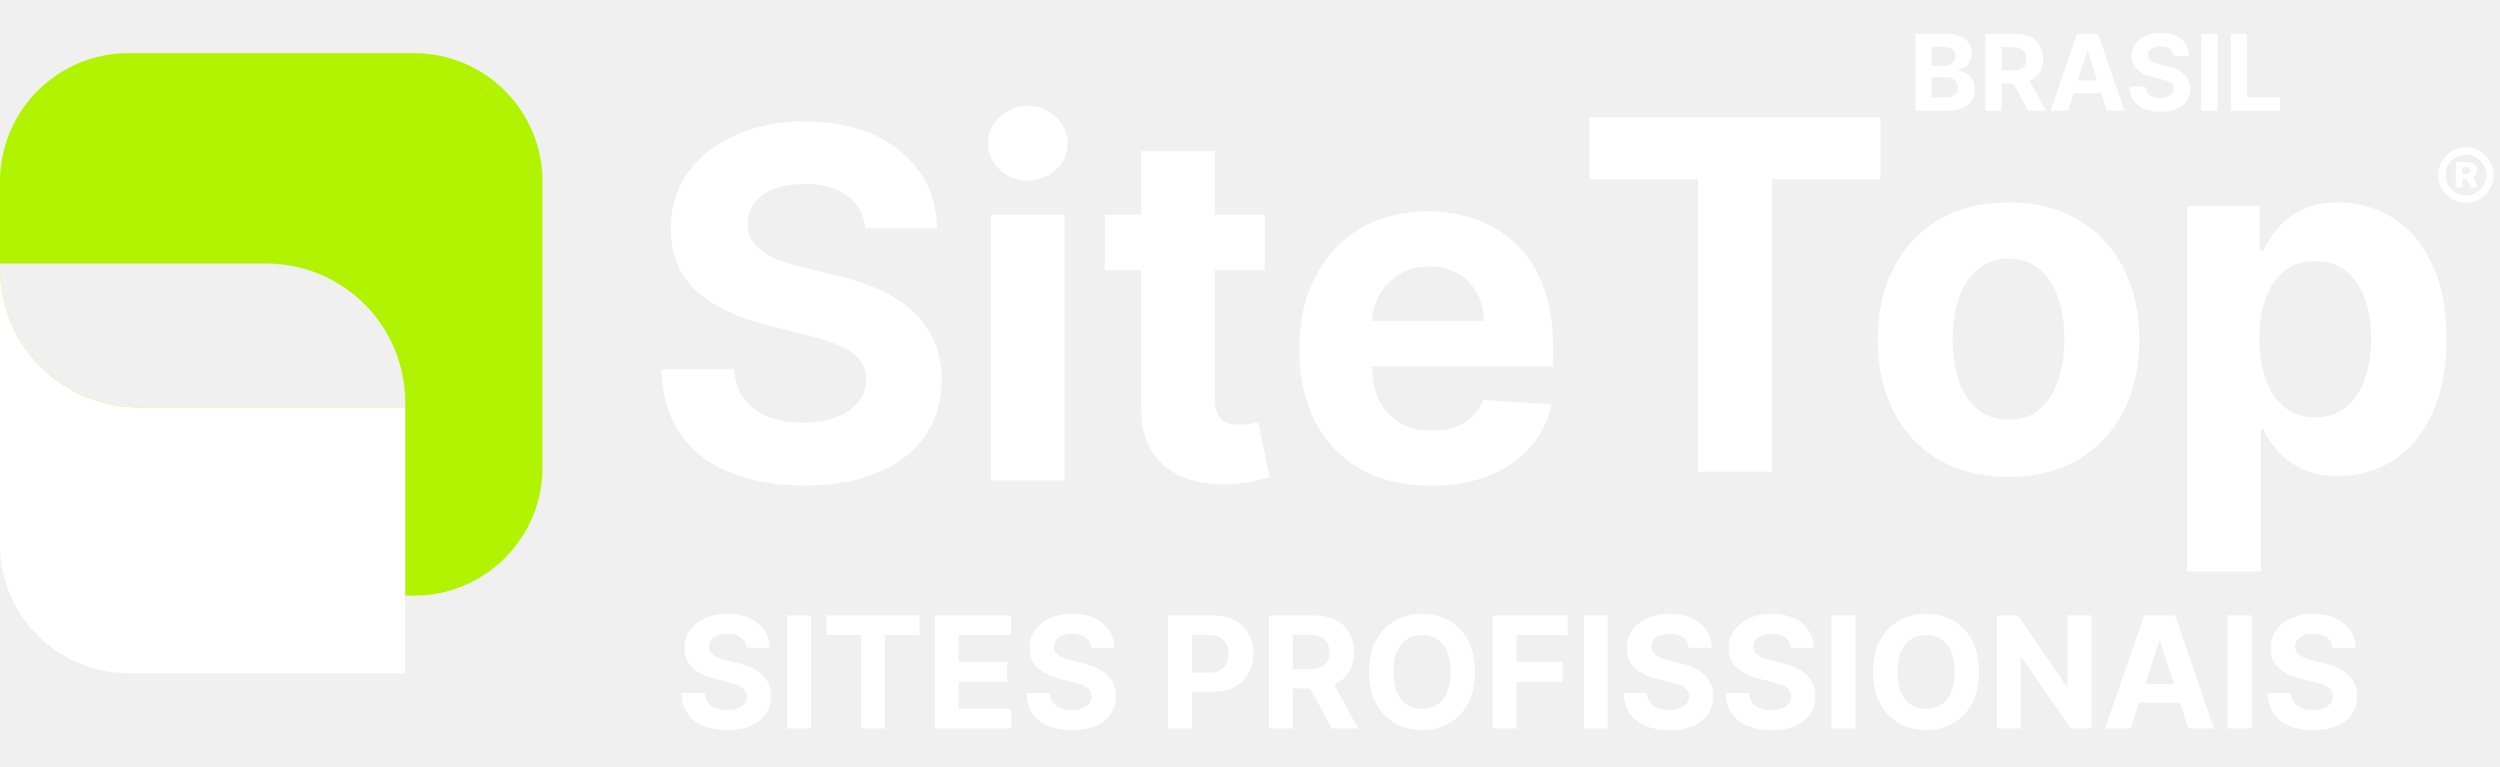
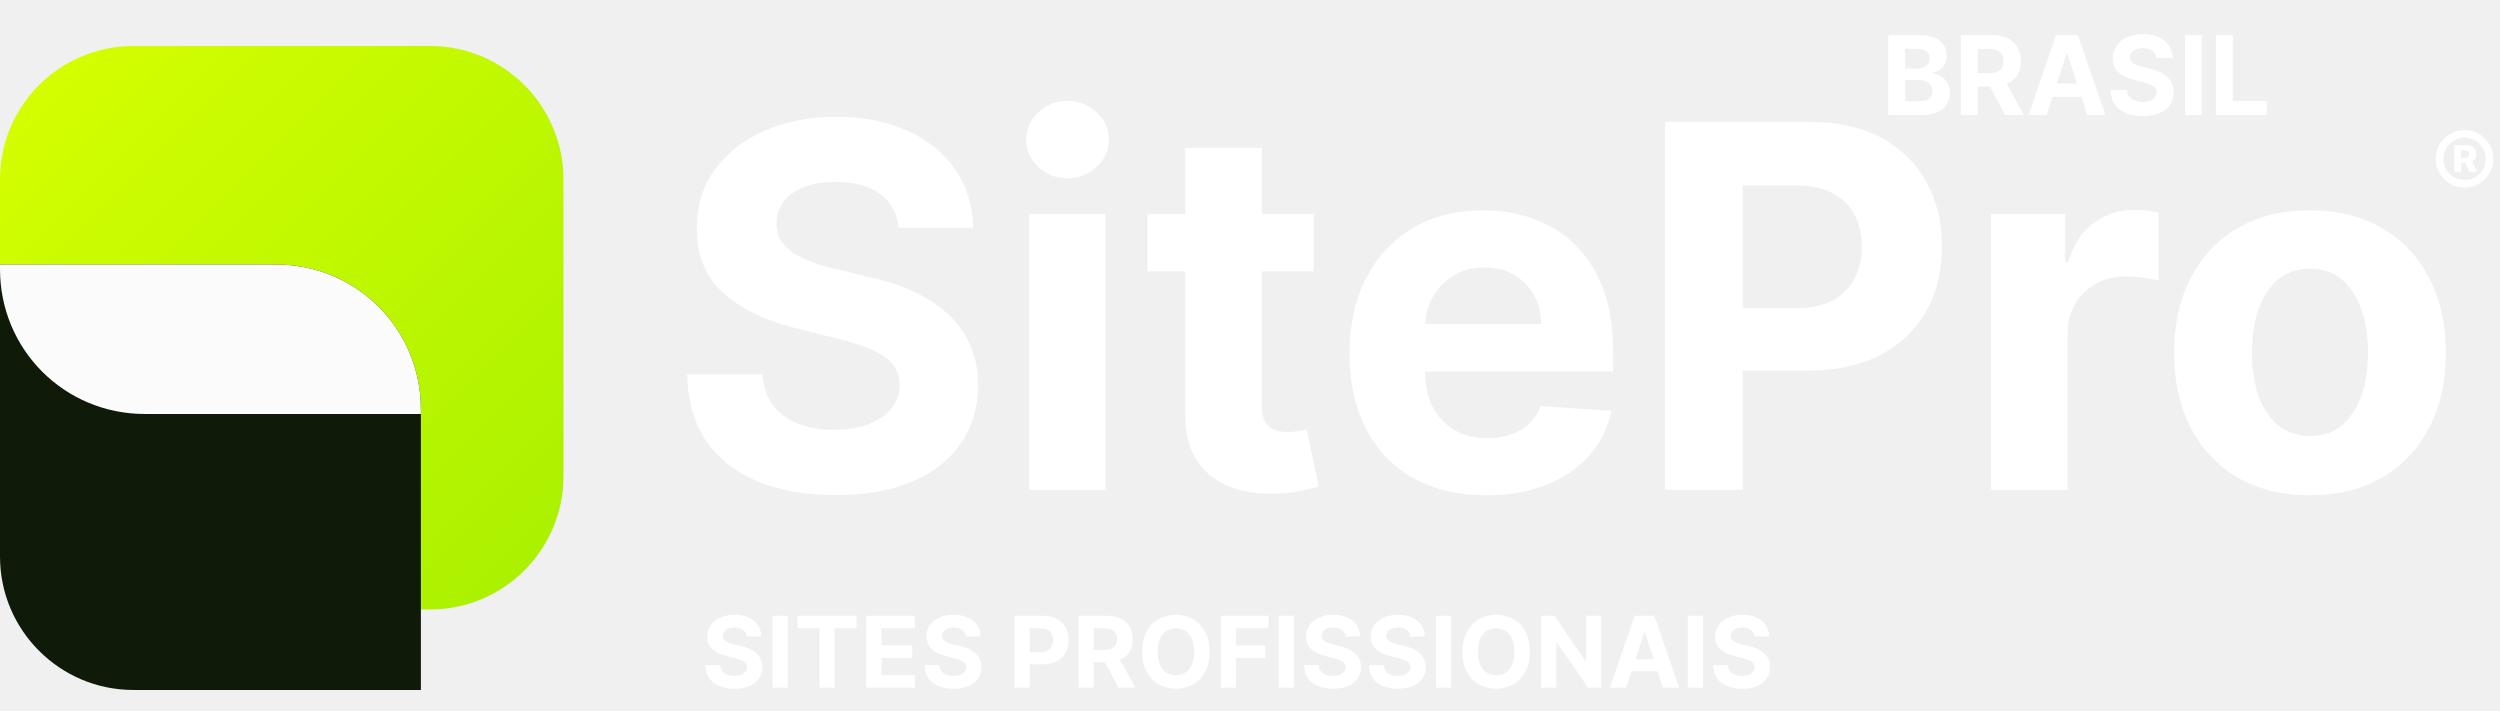
- <svg xmlns="http://www.w3.org/2000/svg" width="1129" height="346" viewBox="0 0 1129 346" fill="none">
-   <path d="M187 24C219.033 24 245 49.968 245 82V211C245 243.033 219.033 269 187 269H58C25.968 269 0 243.033 0 211V121C0 156 28 184 63 184H183V182C183 147 155 119 120 119H0V82C0 49.968 25.968 24 58 24H187Z" fill="#B2F301" />
-   <path d="M0 121C0 156 28 184 63 184H183V304H58C26 304 0 278 0 246V121Z" fill="#FFFFFF" />
-   <path d="M390.703 103.016C390.078 96.713 387.396 91.818 382.656 88.328C377.917 84.838 371.484 83.094 363.359 83.094C357.839 83.094 353.177 83.875 349.375 85.438C345.573 86.948 342.656 89.057 340.625 91.766C338.646 94.474 337.656 97.547 337.656 100.984C337.552 103.849 338.151 106.349 339.453 108.484C340.807 110.62 342.656 112.469 345 114.031C347.344 115.542 350.052 116.87 353.125 118.016C356.198 119.109 359.479 120.047 362.969 120.828L377.344 124.266C384.323 125.828 390.729 127.911 396.562 130.516C402.396 133.12 407.448 136.323 411.719 140.125C415.99 143.927 419.297 148.406 421.641 153.562C424.036 158.719 425.26 164.63 425.312 171.297C425.26 181.089 422.76 189.578 417.813 196.766C412.917 203.901 405.833 209.448 396.562 213.406C387.344 217.312 376.224 219.266 363.203 219.266C350.286 219.266 339.036 217.286 329.453 213.328C319.922 209.37 312.474 203.51 307.109 195.75C301.797 187.938 299.01 178.276 298.75 166.766H331.484C331.849 172.13 333.385 176.609 336.094 180.203C338.854 183.745 342.526 186.427 347.109 188.25C351.745 190.021 356.979 190.906 362.812 190.906C368.542 190.906 373.516 190.073 377.734 188.406C382.005 186.74 385.312 184.422 387.656 181.453C390 178.484 391.172 175.073 391.172 171.219C391.172 167.625 390.104 164.604 387.969 162.156C385.885 159.708 382.812 157.625 378.75 155.906C374.74 154.188 369.818 152.625 363.984 151.219L346.562 146.844C333.073 143.562 322.422 138.432 314.609 131.453C306.797 124.474 302.917 115.073 302.969 103.25C302.917 93.562 305.495 85.099 310.703 77.859C315.964 70.62 323.177 64.969 332.344 60.906C341.51 56.844 351.927 54.812 363.594 54.812C375.469 54.812 385.833 56.844 394.688 60.906C403.594 64.969 410.521 70.62 415.469 77.859C420.417 85.099 422.969 93.484 423.125 103.016H390.703ZM447.441 217V97H480.723V217H447.441ZM464.16 81.531C459.212 81.531 454.967 79.891 451.426 76.609C447.936 73.276 446.191 69.292 446.191 64.656C446.191 60.073 447.936 56.141 451.426 52.859C454.967 49.526 459.212 47.859 464.16 47.859C469.108 47.859 473.327 49.526 476.816 52.859C480.358 56.141 482.129 60.073 482.129 64.656C482.129 69.292 480.358 73.276 476.816 76.609C473.327 79.891 469.108 81.531 464.16 81.531ZM571.211 97V122H498.945V97H571.211ZM515.352 68.25H548.633V180.125C548.633 183.198 549.102 185.594 550.039 187.312C550.977 188.979 552.279 190.151 553.945 190.828C555.664 191.505 557.643 191.844 559.883 191.844C561.445 191.844 563.008 191.714 564.57 191.453C566.133 191.141 567.331 190.906 568.164 190.75L573.398 215.516C571.732 216.036 569.388 216.635 566.367 217.312C563.346 218.042 559.674 218.484 555.352 218.641C547.331 218.953 540.299 217.885 534.258 215.438C528.268 212.99 523.607 209.188 520.273 204.031C516.94 198.875 515.299 192.365 515.352 184.5V68.25ZM646.289 219.344C633.945 219.344 623.32 216.844 614.414 211.844C605.56 206.792 598.737 199.656 593.945 190.438C589.154 181.167 586.758 170.203 586.758 157.547C586.758 145.203 589.154 134.37 593.945 125.047C598.737 115.724 605.482 108.458 614.18 103.25C622.93 98.042 633.19 95.438 644.961 95.438C652.878 95.438 660.247 96.713 667.07 99.266C673.945 101.766 679.935 105.542 685.039 110.594C690.195 115.646 694.206 122 697.07 129.656C699.935 137.26 701.367 146.167 701.367 156.375V165.516H600.039V144.891H670.039C670.039 140.099 668.997 135.854 666.914 132.156C664.831 128.458 661.94 125.568 658.242 123.484C654.596 121.349 650.352 120.281 645.508 120.281C640.456 120.281 635.977 121.453 632.07 123.797C628.216 126.089 625.195 129.187 623.008 133.094C620.82 136.948 619.701 141.245 619.648 145.984V165.594C619.648 171.531 620.742 176.661 622.93 180.984C625.169 185.307 628.32 188.641 632.383 190.984C636.445 193.328 641.263 194.5 646.836 194.5C650.534 194.5 653.919 193.979 656.992 192.938C660.065 191.896 662.695 190.333 664.883 188.25C667.07 186.167 668.737 183.615 669.883 180.594L700.664 182.625C699.102 190.021 695.898 196.479 691.055 202C686.263 207.469 680.065 211.74 672.461 214.812C664.909 217.833 656.185 219.344 646.289 219.344Z" fill="#FFFFFF" />
-   <path d="M717.812 80.891V53H849.219V80.891H800.234V213H766.797V80.891H717.812ZM907.051 215.344C894.915 215.344 884.421 212.766 875.566 207.609C866.764 202.401 859.967 195.161 855.176 185.891C850.384 176.568 847.988 165.76 847.988 153.469C847.988 141.073 850.384 130.24 855.176 120.969C859.967 111.646 866.764 104.406 875.566 99.25C884.421 94.042 894.915 91.438 907.051 91.438C919.186 91.438 929.655 94.042 938.457 99.25C947.311 104.406 954.134 111.646 958.926 120.969C963.717 130.24 966.113 141.073 966.113 153.469C966.113 165.76 963.717 176.568 958.926 185.891C954.134 195.161 947.311 202.401 938.457 207.609C929.655 212.766 919.186 215.344 907.051 215.344ZM907.207 189.562C912.728 189.562 917.337 188 921.035 184.875C924.733 181.698 927.52 177.375 929.395 171.906C931.322 166.438 932.285 160.214 932.285 153.234C932.285 146.255 931.322 140.031 929.395 134.562C927.52 129.094 924.733 124.771 921.035 121.594C917.337 118.417 912.728 116.828 907.207 116.828C901.634 116.828 896.947 118.417 893.145 121.594C889.395 124.771 886.556 129.094 884.629 134.562C882.754 140.031 881.816 146.255 881.816 153.234C881.816 160.214 882.754 166.438 884.629 171.906C886.556 177.375 889.395 181.698 893.145 184.875C896.947 188 901.634 189.562 907.207 189.562ZM987.754 258V93H1020.57V113.156H1022.05C1023.51 109.927 1025.62 106.646 1028.38 103.312C1031.19 99.927 1034.84 97.115 1039.32 94.875C1043.85 92.583 1049.47 91.438 1056.19 91.438C1064.94 91.438 1073.01 93.729 1080.41 98.312C1087.81 102.844 1093.72 109.693 1098.14 118.859C1102.57 127.974 1104.79 139.406 1104.79 153.156C1104.79 166.542 1102.62 177.844 1098.3 187.062C1094.03 196.229 1088.2 203.182 1080.8 207.922C1073.46 212.609 1065.23 214.953 1056.11 214.953C1049.65 214.953 1044.16 213.885 1039.63 211.75C1035.15 209.615 1031.48 206.932 1028.61 203.703C1025.75 200.422 1023.56 197.115 1022.05 193.781H1021.04V258H987.754ZM1020.33 153C1020.33 160.135 1021.32 166.359 1023.3 171.672C1025.28 176.984 1028.14 181.125 1031.89 184.094C1035.64 187.01 1040.2 188.469 1045.57 188.469C1050.98 188.469 1055.57 186.984 1059.32 184.016C1063.07 180.995 1065.9 176.828 1067.83 171.516C1069.81 166.151 1070.8 159.979 1070.8 153C1070.8 146.073 1069.84 139.979 1067.91 134.719C1065.98 129.458 1063.14 125.344 1059.39 122.375C1055.64 119.406 1051.04 117.922 1045.57 117.922C1040.15 117.922 1035.57 119.354 1031.82 122.219C1028.12 125.083 1025.28 129.146 1023.3 134.406C1021.32 139.667 1020.33 145.865 1020.33 153Z" fill="#FFFFFF" />
-   <path d="M1109.08 84.688V73.156H1114.72C1115.45 73.156 1116.11 73.307 1116.72 73.609C1117.33 73.912 1117.82 74.349 1118.17 74.922C1118.54 75.484 1118.72 76.172 1118.72 76.984C1118.72 77.797 1118.53 78.49 1118.16 79.062C1117.78 79.635 1117.28 80.073 1116.66 80.375C1116.03 80.667 1115.34 80.812 1114.58 80.812H1110.72V78.641H1113.95C1114.39 78.641 1114.77 78.5 1115.08 78.219C1115.4 77.938 1115.56 77.521 1115.56 76.969C1115.56 76.396 1115.4 75.99 1115.08 75.75C1114.77 75.5 1114.4 75.375 1113.97 75.375H1112.08V84.688H1109.08ZM1116.44 79.359L1119.06 84.688H1115.78L1113.33 79.359H1116.44ZM1113.59 91.562C1111.86 91.562 1110.24 91.24 1108.73 90.594C1107.22 89.948 1105.9 89.052 1104.75 87.906C1103.6 86.76 1102.71 85.432 1102.06 83.922C1101.42 82.412 1101.09 80.792 1101.09 79.062C1101.09 77.333 1101.42 75.713 1102.06 74.203C1102.71 72.693 1103.6 71.365 1104.75 70.219C1105.9 69.073 1107.22 68.177 1108.73 67.531C1110.24 66.885 1111.86 66.562 1113.59 66.562C1115.32 66.562 1116.94 66.885 1118.45 67.531C1119.96 68.177 1121.29 69.073 1122.44 70.219C1123.58 71.365 1124.48 72.693 1125.12 74.203C1125.77 75.713 1126.09 77.333 1126.09 79.062C1126.09 80.792 1125.77 82.412 1125.12 83.922C1124.48 85.432 1123.58 86.76 1122.44 87.906C1121.29 89.052 1119.96 89.948 1118.45 90.594C1116.94 91.24 1115.32 91.562 1113.59 91.562ZM1113.59 88.266C1115.3 88.266 1116.85 87.854 1118.23 87.031C1119.63 86.198 1120.74 85.088 1121.56 83.703C1122.39 82.307 1122.8 80.76 1122.8 79.062C1122.8 77.365 1122.38 75.823 1121.55 74.438C1120.72 73.042 1119.61 71.932 1118.22 71.109C1116.83 70.276 1115.29 69.859 1113.59 69.859C1111.91 69.859 1110.36 70.276 1108.97 71.109C1107.57 71.932 1106.46 73.042 1105.64 74.438C1104.82 75.823 1104.41 77.365 1104.41 79.062C1104.41 80.76 1104.82 82.307 1105.64 83.703C1106.46 85.088 1107.57 86.198 1108.97 87.031C1110.36 87.854 1111.91 88.266 1113.59 88.266Z" fill="#FFFFFF" />
-   <path d="M337.174 292.583C336.974 290.569 336.117 289.005 334.603 287.89C333.089 286.775 331.034 286.218 328.438 286.218C326.674 286.218 325.185 286.468 323.97 286.967C322.755 287.449 321.823 288.123 321.174 288.989C320.542 289.854 320.226 290.836 320.226 291.934C320.193 292.849 320.384 293.648 320.8 294.33C321.233 295.012 321.823 295.603 322.572 296.102C323.321 296.585 324.186 297.009 325.168 297.375C326.15 297.725 327.198 298.024 328.313 298.274L332.906 299.372C335.136 299.871 337.182 300.537 339.046 301.369C340.91 302.201 342.524 303.224 343.888 304.439C345.253 305.654 346.309 307.085 347.058 308.732C347.824 310.38 348.215 312.268 348.231 314.398C348.215 317.527 347.416 320.239 345.835 322.535C344.271 324.815 342.008 326.587 339.046 327.852C336.101 329.1 332.548 329.724 328.388 329.724C324.261 329.724 320.667 329.092 317.605 327.827C314.56 326.562 312.18 324.69 310.466 322.211C308.769 319.715 307.879 316.628 307.796 312.951H318.254C318.37 314.664 318.861 316.096 319.727 317.244C320.609 318.375 321.782 319.232 323.246 319.815C324.727 320.38 326.399 320.663 328.263 320.663C330.094 320.663 331.683 320.397 333.031 319.865C334.395 319.332 335.452 318.592 336.2 317.643C336.949 316.695 337.324 315.605 337.324 314.373C337.324 313.225 336.983 312.26 336.3 311.478C335.635 310.696 334.653 310.03 333.355 309.481C332.074 308.932 330.501 308.433 328.637 307.983L323.071 306.586C318.761 305.537 315.359 303.898 312.863 301.668C310.366 299.439 309.127 296.435 309.143 292.658C309.127 289.563 309.95 286.859 311.615 284.546C313.295 282.233 315.6 280.427 318.529 279.129C321.457 277.831 324.785 277.182 328.513 277.182C332.307 277.182 335.618 277.831 338.447 279.129C341.292 280.427 343.506 282.233 345.086 284.546C346.667 286.859 347.483 289.538 347.533 292.583H337.174ZM366.309 277.881V329H355.501V277.881H366.309ZM373.254 286.792V277.881H415.238V286.792H399.587V329H388.904V286.792H373.254ZM422.152 329V277.881H456.597V286.792H432.959V298.973H454.825V307.884H432.959V320.089H456.697V329H422.152ZM492.921 292.583C492.721 290.569 491.864 289.005 490.35 287.89C488.835 286.775 486.78 286.218 484.184 286.218C482.421 286.218 480.931 286.468 479.716 286.967C478.502 287.449 477.57 288.123 476.921 288.989C476.289 289.854 475.972 290.836 475.972 291.934C475.939 292.849 476.131 293.648 476.547 294.33C476.979 295.012 477.57 295.603 478.319 296.102C479.068 296.585 479.933 297.009 480.915 297.375C481.896 297.725 482.945 298.024 484.06 298.274L488.652 299.372C490.882 299.871 492.929 300.537 494.793 301.369C496.656 302.201 498.27 303.224 499.635 304.439C500.999 305.654 502.056 307.085 502.805 308.732C503.57 310.38 503.961 312.268 503.978 314.398C503.961 317.527 503.163 320.239 501.582 322.535C500.018 324.815 497.755 326.587 494.793 327.852C491.847 329.1 488.295 329.724 484.134 329.724C480.008 329.724 476.413 329.092 473.352 327.827C470.306 326.562 467.927 324.69 466.213 322.211C464.516 319.715 463.625 316.628 463.542 312.951H474.001C474.117 314.664 474.608 316.096 475.473 317.244C476.355 318.375 477.528 319.232 478.993 319.815C480.474 320.38 482.146 320.663 484.01 320.663C485.84 320.663 487.429 320.397 488.777 319.865C490.142 319.332 491.198 318.592 491.947 317.643C492.696 316.695 493.07 315.605 493.07 314.373C493.07 313.225 492.729 312.26 492.047 311.478C491.381 310.696 490.4 310.03 489.102 309.481C487.82 308.932 486.248 308.433 484.384 307.983L478.818 306.586C474.508 305.537 471.105 303.898 468.609 301.668C466.113 299.439 464.873 296.435 464.89 292.658C464.873 289.563 465.697 286.859 467.361 284.546C469.042 282.233 471.346 280.427 474.275 279.129C477.204 277.831 480.532 277.182 484.259 277.182C488.053 277.182 491.365 277.831 494.194 279.129C497.039 280.427 499.252 282.233 500.833 284.546C502.414 286.859 503.229 289.538 503.279 292.583H492.921ZM527.516 329V277.881H547.684C551.561 277.881 554.864 278.622 557.593 280.103C560.322 281.567 562.402 283.605 563.833 286.218C565.281 288.814 566.005 291.809 566.005 295.204C566.005 298.598 565.272 301.594 563.808 304.189C562.344 306.785 560.222 308.807 557.443 310.255C554.681 311.702 551.336 312.426 547.409 312.426H534.554V303.765H545.662C547.742 303.765 549.456 303.407 550.804 302.692C552.168 301.96 553.183 300.953 553.849 299.672C554.531 298.374 554.872 296.884 554.872 295.204C554.872 293.506 554.531 292.025 553.849 290.761C553.183 289.479 552.168 288.489 550.804 287.79C549.439 287.075 547.709 286.717 545.612 286.717H538.323V329H527.516ZM573.025 329V277.881H593.193C597.053 277.881 600.348 278.572 603.077 279.953C605.823 281.317 607.911 283.256 609.342 285.769C610.79 288.265 611.514 291.202 611.514 294.58C611.514 297.974 610.781 300.895 609.317 303.341C607.853 305.77 605.731 307.634 602.952 308.932C600.19 310.23 596.845 310.879 592.918 310.879H579.415V302.193H591.171C593.234 302.193 594.948 301.91 596.313 301.344C597.677 300.778 598.692 299.929 599.358 298.798C600.04 297.666 600.381 296.26 600.381 294.58C600.381 292.882 600.04 291.451 599.358 290.286C598.692 289.122 597.669 288.24 596.288 287.641C594.923 287.025 593.201 286.717 591.121 286.717H583.833V329H573.025ZM600.631 305.737L613.336 329H601.405L588.974 305.737H600.631ZM666.127 303.441C666.127 309.015 665.07 313.758 662.957 317.668C660.86 321.578 657.998 324.565 654.371 326.629C650.76 328.676 646.699 329.699 642.19 329.699C637.647 329.699 633.57 328.667 629.959 326.604C626.348 324.54 623.495 321.554 621.398 317.643C619.301 313.733 618.253 308.998 618.253 303.441C618.253 297.866 619.301 293.124 621.398 289.213C623.495 285.303 626.348 282.324 629.959 280.277C633.57 278.214 637.647 277.182 642.19 277.182C646.699 277.182 650.76 278.214 654.371 280.277C657.998 282.324 660.86 285.303 662.957 289.213C665.07 293.124 666.127 297.866 666.127 303.441ZM655.169 303.441C655.169 299.83 654.629 296.784 653.547 294.305C652.482 291.826 650.976 289.945 649.029 288.664C647.082 287.383 644.802 286.742 642.19 286.742C639.577 286.742 637.298 287.383 635.351 288.664C633.404 289.945 631.89 291.826 630.808 294.305C629.743 296.784 629.211 299.83 629.211 303.441C629.211 307.052 629.743 310.097 630.808 312.576C631.89 315.055 633.404 316.936 635.351 318.217C637.298 319.498 639.577 320.139 642.19 320.139C644.802 320.139 647.082 319.498 649.029 318.217C650.976 316.936 652.482 315.055 653.547 312.576C654.629 310.097 655.169 307.052 655.169 303.441ZM674.133 329V277.881H707.979V286.792H684.941V298.973H705.733V307.884H684.941V329H674.133ZM726.057 277.881V329H715.249V277.881H726.057ZM762.68 292.583C762.48 290.569 761.623 289.005 760.109 287.89C758.595 286.775 756.54 286.218 753.944 286.218C752.18 286.218 750.691 286.468 749.476 286.967C748.261 287.449 747.329 288.123 746.68 288.989C746.048 289.854 745.732 290.836 745.732 291.934C745.699 292.849 745.89 293.648 746.306 294.33C746.739 295.012 747.329 295.603 748.078 296.102C748.827 296.585 749.692 297.009 750.674 297.375C751.656 297.725 752.704 298.024 753.819 298.274L758.412 299.372C760.642 299.871 762.688 300.537 764.552 301.369C766.416 302.201 768.03 303.224 769.394 304.439C770.759 305.654 771.815 307.085 772.564 308.732C773.33 310.38 773.721 312.268 773.737 314.398C773.721 317.527 772.922 320.239 771.341 322.535C769.777 324.815 767.514 326.587 764.552 327.852C761.607 329.1 758.054 329.724 753.894 329.724C749.767 329.724 746.173 329.092 743.111 327.827C740.066 326.562 737.686 324.69 735.972 322.211C734.275 319.715 733.385 316.628 733.302 312.951H743.76C743.876 314.664 744.367 316.096 745.233 317.244C746.115 318.375 747.288 319.232 748.752 319.815C750.233 320.38 751.905 320.663 753.769 320.663C755.6 320.663 757.189 320.397 758.537 319.865C759.901 319.332 760.958 318.592 761.707 317.643C762.455 316.695 762.83 315.605 762.83 314.373C762.83 313.225 762.489 312.26 761.806 311.478C761.141 310.696 760.159 310.03 758.861 309.481C757.58 308.932 756.007 308.433 754.143 307.983L748.577 306.586C744.268 305.537 740.865 303.898 738.369 301.668C735.872 299.439 734.633 296.435 734.649 292.658C734.633 289.563 735.456 286.859 737.121 284.546C738.801 282.233 741.106 280.427 744.035 279.129C746.963 277.831 750.291 277.182 754.019 277.182C757.813 277.182 761.124 277.831 763.953 279.129C766.798 280.427 769.012 282.233 770.592 284.546C772.173 286.859 772.989 289.538 773.039 292.583H762.68ZM808.738 292.583C808.538 290.569 807.681 289.005 806.167 287.89C804.653 286.775 802.598 286.218 800.002 286.218C798.238 286.218 796.749 286.468 795.534 286.967C794.319 287.449 793.387 288.123 792.739 288.989C792.106 289.854 791.79 290.836 791.79 291.934C791.757 292.849 791.948 293.648 792.364 294.33C792.797 295.012 793.387 295.603 794.136 296.102C794.885 296.585 795.75 297.009 796.732 297.375C797.714 297.725 798.762 298.024 799.877 298.274L804.47 299.372C806.7 299.871 808.746 300.537 810.61 301.369C812.474 302.201 814.088 303.224 815.452 304.439C816.817 305.654 817.874 307.085 818.622 308.732C819.388 310.38 819.779 312.268 819.796 314.398C819.779 317.527 818.98 320.239 817.399 322.535C815.835 324.815 813.572 326.587 810.61 327.852C807.665 329.1 804.112 329.724 799.952 329.724C795.825 329.724 792.231 329.092 789.169 327.827C786.124 326.562 783.744 324.69 782.031 322.211C780.333 319.715 779.443 316.628 779.36 312.951H789.818C789.935 314.664 790.426 316.096 791.291 317.244C792.173 318.375 793.346 319.232 794.81 319.815C796.291 320.38 797.964 320.663 799.827 320.663C801.658 320.663 803.247 320.397 804.595 319.865C805.959 319.332 807.016 318.592 807.765 317.643C808.513 316.695 808.888 315.605 808.888 314.373C808.888 313.225 808.547 312.26 807.865 311.478C807.199 310.696 806.217 310.03 804.919 309.481C803.638 308.932 802.065 308.433 800.202 307.983L794.635 306.586C790.326 305.537 786.923 303.898 784.427 301.668C781.931 299.439 780.691 296.435 780.708 292.658C780.691 289.563 781.515 286.859 783.179 284.546C784.859 282.233 787.164 280.427 790.093 279.129C793.021 277.831 796.349 277.182 800.077 277.182C803.871 277.182 807.182 277.831 810.011 279.129C812.857 280.427 815.07 282.233 816.651 284.546C818.231 286.859 819.047 289.538 819.097 292.583H808.738ZM837.873 277.881V329H827.065V277.881H837.873ZM893.741 303.441C893.741 309.015 892.684 313.758 890.571 317.668C888.474 321.578 885.612 324.565 881.984 326.629C878.373 328.676 874.313 329.699 869.804 329.699C865.261 329.699 861.184 328.667 857.573 326.604C853.962 324.54 851.108 321.554 849.012 317.643C846.915 313.733 845.867 308.998 845.867 303.441C845.867 297.866 846.915 293.124 849.012 289.213C851.108 285.303 853.962 282.324 857.573 280.277C861.184 278.214 865.261 277.182 869.804 277.182C874.313 277.182 878.373 278.214 881.984 280.277C885.612 282.324 888.474 285.303 890.571 289.213C892.684 293.124 893.741 297.866 893.741 303.441ZM882.783 303.441C882.783 299.83 882.242 296.784 881.161 294.305C880.096 291.826 878.59 289.945 876.643 288.664C874.696 287.383 872.416 286.742 869.804 286.742C867.191 286.742 864.911 287.383 862.965 288.664C861.018 289.945 859.503 291.826 858.422 294.305C857.357 296.784 856.824 299.83 856.824 303.441C856.824 307.052 857.357 310.097 858.422 312.576C859.503 315.055 861.018 316.936 862.965 318.217C864.911 319.498 867.191 320.139 869.804 320.139C872.416 320.139 874.696 319.498 876.643 318.217C878.59 316.936 880.096 315.055 881.161 312.576C882.242 310.097 882.783 307.052 882.783 303.441ZM944.504 277.881V329H935.169L912.929 296.826H912.555V329H901.747V277.881H911.232L933.297 310.03H933.746V277.881H944.504ZM962.245 329H950.663L968.31 277.881H982.238L999.86 329H988.278L975.474 289.563H975.074L962.245 329ZM961.521 308.907H988.877V317.344H961.521V308.907ZM1016.82 277.881V329H1006.01V277.881H1016.82ZM1053.44 292.583C1053.24 290.569 1052.39 289.005 1050.87 287.89C1049.36 286.775 1047.3 286.218 1044.71 286.218C1042.94 286.218 1041.45 286.468 1040.24 286.967C1039.02 287.449 1038.09 288.123 1037.44 288.989C1036.81 289.854 1036.5 290.836 1036.5 291.934C1036.46 292.849 1036.65 293.648 1037.07 294.33C1037.5 295.012 1038.09 295.603 1038.84 296.102C1039.59 296.585 1040.46 297.009 1041.44 297.375C1042.42 297.725 1043.47 298.024 1044.58 298.274L1049.18 299.372C1051.41 299.871 1053.45 300.537 1055.32 301.369C1057.18 302.201 1058.79 303.224 1060.16 304.439C1061.52 305.654 1062.58 307.085 1063.33 308.732C1064.09 310.38 1064.48 312.268 1064.5 314.398C1064.48 317.527 1063.69 320.239 1062.1 322.535C1060.54 324.815 1058.28 326.587 1055.32 327.852C1052.37 329.1 1048.82 329.724 1044.66 329.724C1040.53 329.724 1036.94 329.092 1033.87 327.827C1030.83 326.562 1028.45 324.69 1026.74 322.211C1025.04 319.715 1024.15 316.628 1024.07 312.951H1034.52C1034.64 314.664 1035.13 316.096 1036 317.244C1036.88 318.375 1038.05 319.232 1039.52 319.815C1041 320.38 1042.67 320.663 1044.53 320.663C1046.36 320.663 1047.95 320.397 1049.3 319.865C1050.66 319.332 1051.72 318.592 1052.47 317.643C1053.22 316.695 1053.59 315.605 1053.59 314.373C1053.59 313.225 1053.25 312.26 1052.57 311.478C1051.9 310.696 1050.92 310.03 1049.62 309.481C1048.34 308.932 1046.77 308.433 1044.91 307.983L1039.34 306.586C1035.03 305.537 1031.63 303.898 1029.13 301.668C1026.64 299.439 1025.4 296.435 1025.41 292.658C1025.4 289.563 1026.22 286.859 1027.88 284.546C1029.56 282.233 1031.87 280.427 1034.8 279.129C1037.73 277.831 1041.05 277.182 1044.78 277.182C1048.58 277.182 1051.89 277.831 1054.72 279.129C1057.56 280.427 1059.78 282.233 1061.36 284.546C1062.94 286.859 1063.75 289.538 1063.8 292.583H1053.44Z" fill="#FFFFFF" />
-   <path d="M865.017 50V15.29H878.915C881.468 15.29 883.598 15.668 885.304 16.425C887.01 17.182 888.293 18.233 889.151 19.578C890.01 20.911 890.44 22.447 890.44 24.188C890.44 25.543 890.168 26.735 889.626 27.764C889.084 28.78 888.338 29.617 887.389 30.272C886.451 30.916 885.378 31.374 884.169 31.645V31.984C885.491 32.04 886.728 32.413 887.88 33.102C889.044 33.792 889.988 34.758 890.711 36.001C891.434 37.232 891.795 38.701 891.795 40.407C891.795 42.249 891.338 43.893 890.423 45.339C889.519 46.774 888.18 47.91 886.406 48.746C884.632 49.582 882.446 50 879.847 50H865.017ZM872.356 44H878.338C880.383 44 881.875 43.61 882.813 42.831C883.751 42.04 884.219 40.989 884.219 39.678C884.219 38.718 883.988 37.87 883.525 37.136C883.061 36.402 882.4 35.825 881.542 35.407C880.694 34.989 879.683 34.78 878.508 34.78H872.356V44ZM872.356 29.814H877.796C878.802 29.814 879.694 29.639 880.474 29.289C881.265 28.927 881.886 28.419 882.338 27.764C882.801 27.108 883.033 26.323 883.033 25.408C883.033 24.154 882.587 23.142 881.694 22.374C880.813 21.606 879.559 21.221 877.932 21.221H872.356V29.814ZM896.571 50V15.29H910.265C912.886 15.29 915.124 15.758 916.977 16.696C918.841 17.623 920.259 18.939 921.231 20.645C922.214 22.34 922.705 24.334 922.705 26.628C922.705 28.933 922.208 30.916 921.214 32.577C920.219 34.227 918.779 35.492 916.892 36.373C915.016 37.255 912.745 37.695 910.079 37.695H900.909V31.797H908.892C910.293 31.797 911.457 31.605 912.384 31.221C913.31 30.837 913.999 30.261 914.451 29.492C914.915 28.724 915.146 27.769 915.146 26.628C915.146 25.476 914.915 24.504 914.451 23.713C913.999 22.922 913.304 22.323 912.367 21.916C911.44 21.498 910.271 21.289 908.858 21.289H903.909V50H896.571ZM915.316 34.204L923.942 50H915.841L907.401 34.204H915.316ZM933.874 50H926.01L937.993 15.29H947.45L959.416 50H951.551L942.857 23.221H942.586L933.874 50ZM933.383 36.356H951.958V42.085H933.383V36.356ZM981.631 25.272C981.495 23.905 980.913 22.843 979.885 22.086C978.857 21.329 977.461 20.95 975.699 20.95C974.501 20.95 973.49 21.12 972.665 21.459C971.84 21.786 971.207 22.244 970.767 22.832C970.337 23.419 970.123 24.086 970.123 24.831C970.1 25.453 970.23 25.995 970.513 26.459C970.806 26.922 971.207 27.323 971.716 27.662C972.224 27.99 972.812 28.278 973.479 28.526C974.145 28.764 974.857 28.967 975.614 29.136L978.733 29.882C980.247 30.221 981.636 30.673 982.902 31.238C984.167 31.803 985.263 32.498 986.19 33.323C987.116 34.148 987.834 35.119 988.342 36.238C988.862 37.356 989.128 38.639 989.139 40.085C989.128 42.209 988.585 44.051 987.512 45.61C986.45 47.158 984.913 48.362 982.902 49.22C980.902 50.068 978.49 50.492 975.665 50.492C972.863 50.492 970.422 50.062 968.343 49.203C966.275 48.345 964.66 47.074 963.496 45.39C962.343 43.695 961.739 41.599 961.682 39.102H968.784C968.863 40.266 969.196 41.238 969.784 42.017C970.383 42.786 971.179 43.367 972.174 43.763C973.179 44.147 974.315 44.339 975.58 44.339C976.823 44.339 977.902 44.158 978.817 43.797C979.744 43.435 980.461 42.932 980.97 42.288C981.478 41.644 981.732 40.904 981.732 40.068C981.732 39.289 981.501 38.633 981.038 38.102C980.586 37.571 979.919 37.119 979.038 36.746C978.168 36.373 977.1 36.035 975.834 35.729L972.055 34.78C969.128 34.068 966.818 32.956 965.123 31.441C963.428 29.927 962.586 27.888 962.598 25.323C962.586 23.221 963.146 21.385 964.276 19.815C965.417 18.244 966.982 17.018 968.97 16.137C970.959 15.256 973.219 14.815 975.75 14.815C978.326 14.815 980.574 15.256 982.495 16.137C984.427 17.018 985.93 18.244 987.003 19.815C988.077 21.385 988.63 23.204 988.664 25.272H981.631ZM1001.41 15.29V50H994.075V15.29H1001.41ZM1007.45 50V15.29H1014.79V43.949H1029.67V50H1007.45Z" fill="#FFFFFF" />
+ <svg xmlns="http://www.w3.org/2000/svg" width="1087" height="309" viewBox="0 0 1087 309" fill="none">
+   <path d="M187 20H58C25.968 20 0 45.968 0 78V207C0 239.033 25.968 265 58 265H187C219.033 265 245 239.033 245 207V78C245 45.968 219.033 20 187 20Z" fill="url(#paint0_linear_2026_68)" />
+   <path d="M0 115H120C155 115 183 143 183 178V300H58C26 300 0 274 0 242V115Z" fill="#101A08" />
+   <path opacity="0.98" d="M0 115H120C155 115 183 143 183 178V180H63C28 180 0 152 0 117V115Z" fill="white" />
+   <path d="M390.703 99.016C390.078 92.713 387.396 87.818 382.656 84.328C377.917 80.838 371.484 79.094 363.359 79.094C357.839 79.094 353.177 79.875 349.375 81.438C345.573 82.948 342.656 85.057 340.625 87.766C338.646 90.474 337.656 93.547 337.656 96.984C337.552 99.849 338.151 102.349 339.453 104.484C340.807 106.62 342.656 108.469 345 110.031C347.344 111.542 350.052 112.87 353.125 114.016C356.198 115.109 359.479 116.047 362.969 116.828L377.344 120.266C384.323 121.828 390.729 123.911 396.562 126.516C402.396 129.12 407.448 132.323 411.719 136.125C415.99 139.927 419.297 144.406 421.641 149.562C424.036 154.719 425.26 160.63 425.312 167.297C425.26 177.089 422.76 185.578 417.813 192.766C412.917 199.901 405.833 205.448 396.562 209.406C387.344 213.312 376.224 215.266 363.203 215.266C350.286 215.266 339.036 213.286 329.453 209.328C319.922 205.37 312.474 199.51 307.109 191.75C301.797 183.938 299.01 174.276 298.75 162.766H331.484C331.849 168.13 333.385 172.609 336.094 176.203C338.854 179.745 342.526 182.427 347.109 184.25C351.745 186.021 356.979 186.906 362.812 186.906C368.542 186.906 373.516 186.073 377.734 184.406C382.005 182.74 385.312 180.422 387.656 177.453C390 174.484 391.172 171.073 391.172 167.219C391.172 163.625 390.104 160.604 387.969 158.156C385.885 155.708 382.812 153.625 378.75 151.906C374.74 150.188 369.818 148.625 363.984 147.219L346.562 142.844C333.073 139.562 322.422 134.432 314.609 127.453C306.797 120.474 302.917 111.073 302.969 99.25C302.917 89.562 305.495 81.099 310.703 73.859C315.964 66.62 323.177 60.969 332.344 56.906C341.51 52.844 351.927 50.812 363.594 50.812C375.469 50.812 385.833 52.844 394.688 56.906C403.594 60.969 410.521 66.62 415.469 73.859C420.417 81.099 422.969 89.484 423.125 99.016H390.703ZM447.441 213V93H480.723V213H447.441ZM464.16 77.531C459.212 77.531 454.967 75.891 451.426 72.609C447.936 69.276 446.191 65.292 446.191 60.656C446.191 56.073 447.936 52.141 451.426 48.859C454.967 45.526 459.212 43.859 464.16 43.859C469.108 43.859 473.327 45.526 476.816 48.859C480.358 52.141 482.129 56.073 482.129 60.656C482.129 65.292 480.358 69.276 476.816 72.609C473.327 75.891 469.108 77.531 464.16 77.531ZM571.211 93V118H498.945V93H571.211ZM515.352 64.25H548.633V176.125C548.633 179.198 549.102 181.594 550.039 183.312C550.977 184.979 552.279 186.151 553.945 186.828C555.664 187.505 557.643 187.844 559.883 187.844C561.445 187.844 563.008 187.714 564.57 187.453C566.133 187.141 567.331 186.906 568.164 186.75L573.398 211.516C571.732 212.036 569.388 212.635 566.367 213.312C563.346 214.042 559.674 214.484 555.352 214.641C547.331 214.953 540.299 213.885 534.258 211.438C528.268 208.99 523.607 205.188 520.273 200.031C516.94 194.875 515.299 188.365 515.352 180.5V64.25ZM646.289 215.344C633.945 215.344 623.32 212.844 614.414 207.844C605.56 202.792 598.737 195.656 593.945 186.438C589.154 177.167 586.758 166.203 586.758 153.547C586.758 141.203 589.154 130.37 593.945 121.047C598.737 111.724 605.482 104.458 614.18 99.25C622.93 94.042 633.19 91.438 644.961 91.438C652.878 91.438 660.247 92.713 667.07 95.266C673.945 97.766 679.935 101.542 685.039 106.594C690.195 111.646 694.206 118 697.07 125.656C699.935 133.26 701.367 142.167 701.367 152.375V161.516H600.039V140.891H670.039C670.039 136.099 668.997 131.854 666.914 128.156C664.831 124.458 661.94 121.568 658.242 119.484C654.596 117.349 650.352 116.281 645.508 116.281C640.456 116.281 635.977 117.453 632.07 119.797C628.216 122.089 625.195 125.187 623.008 129.094C620.82 132.948 619.701 137.245 619.648 141.984V161.594C619.648 167.531 620.742 172.661 622.93 176.984C625.169 181.307 628.32 184.641 632.383 186.984C636.445 189.328 641.263 190.5 646.836 190.5C650.534 190.5 653.919 189.979 656.992 188.938C660.065 187.896 662.695 186.333 664.883 184.25C667.07 182.167 668.737 179.615 669.883 176.594L700.664 178.625C699.102 186.021 695.898 192.479 691.055 198C686.263 203.469 680.065 207.74 672.461 210.812C664.909 213.833 656.185 215.344 646.289 215.344Z" fill="#FFFFFF" />
+   <path d="M723.906 213V53H787.031C799.167 53 809.505 55.318 818.047 59.953C826.589 64.537 833.099 70.917 837.578 79.094C842.109 87.219 844.375 96.594 844.375 107.219C844.375 117.844 842.083 127.219 837.5 135.344C832.917 143.469 826.276 149.797 817.578 154.328C808.932 158.859 798.464 161.125 786.172 161.125H745.938V134.016H780.703C787.214 134.016 792.578 132.896 796.797 130.656C801.068 128.365 804.245 125.214 806.328 121.203C808.464 117.141 809.531 112.479 809.531 107.219C809.531 101.906 808.464 97.271 806.328 93.312C804.245 89.302 801.068 86.203 796.797 84.016C792.526 81.776 787.109 80.656 780.547 80.656H757.734V213H723.906ZM865.723 213V93H897.988V113.938H899.238C901.426 106.49 905.098 100.865 910.254 97.062C915.41 93.208 921.348 91.281 928.066 91.281C929.733 91.281 931.53 91.385 933.457 91.594C935.384 91.802 937.077 92.088 938.535 92.453V121.984C936.973 121.516 934.811 121.099 932.051 120.734C929.29 120.37 926.764 120.188 924.473 120.188C919.577 120.188 915.202 121.255 911.348 123.391C907.546 125.474 904.525 128.391 902.285 132.141C900.098 135.891 899.004 140.214 899.004 145.109V213H865.723ZM1004.38 215.344C992.24 215.344 981.745 212.766 972.891 207.609C964.089 202.401 957.292 195.161 952.5 185.891C947.708 176.568 945.312 165.76 945.312 153.469C945.312 141.073 947.708 130.24 952.5 120.969C957.292 111.646 964.089 104.406 972.891 99.25C981.745 94.042 992.24 91.438 1004.38 91.438C1016.51 91.438 1026.98 94.042 1035.78 99.25C1044.64 104.406 1051.46 111.646 1056.25 120.969C1061.04 130.24 1063.44 141.073 1063.44 153.469C1063.44 165.76 1061.04 176.568 1056.25 185.891C1051.46 195.161 1044.64 202.401 1035.78 207.609C1026.98 212.766 1016.51 215.344 1004.38 215.344ZM1004.53 189.562C1010.05 189.562 1014.66 188 1018.36 184.875C1022.06 181.698 1024.84 177.375 1026.72 171.906C1028.65 166.438 1029.61 160.214 1029.61 153.234C1029.61 146.255 1028.65 140.031 1026.72 134.562C1024.84 129.094 1022.06 124.771 1018.36 121.594C1014.66 118.417 1010.05 116.828 1004.53 116.828C998.958 116.828 994.271 118.417 990.469 121.594C986.719 124.771 983.88 129.094 981.953 134.562C980.078 140.031 979.141 146.255 979.141 153.234C979.141 160.214 980.078 166.438 981.953 171.906C983.88 177.375 986.719 181.698 990.469 184.875C994.271 188 998.958 189.562 1004.53 189.562Z" fill="#FFFFFF" />
+   <path d="M1067.08 74.688V63.156H1072.72C1073.45 63.156 1074.11 63.307 1074.72 63.609C1075.33 63.911 1075.82 64.349 1076.17 64.922C1076.54 65.484 1076.72 66.172 1076.72 66.984C1076.72 67.797 1076.53 68.49 1076.16 69.062C1075.78 69.635 1075.28 70.073 1074.66 70.375C1074.03 70.667 1073.34 70.812 1072.58 70.812H1068.72V68.641H1071.95C1072.39 68.641 1072.77 68.5 1073.08 68.219C1073.4 67.938 1073.56 67.521 1073.56 66.969C1073.56 66.396 1073.4 65.99 1073.08 65.75C1072.77 65.5 1072.4 65.375 1071.97 65.375H1070.08V74.688H1067.08ZM1074.44 69.359L1077.06 74.688H1073.78L1071.33 69.359H1074.44ZM1071.59 81.562C1069.86 81.562 1068.24 81.24 1066.73 80.594C1065.22 79.948 1063.9 79.052 1062.75 77.906C1061.6 76.76 1060.71 75.432 1060.06 73.922C1059.42 72.412 1059.09 70.792 1059.09 69.062C1059.09 67.333 1059.42 65.713 1060.06 64.203C1060.71 62.693 1061.6 61.365 1062.75 60.219C1063.9 59.073 1065.22 58.177 1066.73 57.531C1068.24 56.885 1069.86 56.562 1071.59 56.562C1073.32 56.562 1074.94 56.885 1076.45 57.531C1077.96 58.177 1079.29 59.073 1080.44 60.219C1081.58 61.365 1082.48 62.693 1083.12 64.203C1083.77 65.713 1084.09 67.333 1084.09 69.062C1084.09 70.792 1083.77 72.412 1083.12 73.922C1082.48 75.432 1081.58 76.76 1080.44 77.906C1079.29 79.052 1077.96 79.948 1076.45 80.594C1074.94 81.24 1073.32 81.562 1071.59 81.562ZM1071.59 78.266C1073.3 78.266 1074.85 77.854 1076.23 77.031C1077.63 76.198 1078.74 75.088 1079.56 73.703C1080.39 72.307 1080.8 70.76 1080.8 69.062C1080.8 67.365 1080.38 65.823 1079.55 64.438C1078.72 63.042 1077.61 61.932 1076.22 61.109C1074.83 60.276 1073.29 59.859 1071.59 59.859C1069.91 59.859 1068.36 60.276 1066.97 61.109C1065.57 61.932 1064.46 63.042 1063.64 64.438C1062.82 65.823 1062.41 67.365 1062.41 69.062C1062.41 70.76 1062.82 72.307 1063.64 73.703C1064.46 75.088 1065.57 76.198 1066.97 77.031C1068.36 77.854 1069.91 78.266 1071.59 78.266Z" fill="#FFFFFF" />
+   <path d="M324.683 276.721C324.561 275.489 324.036 274.533 323.11 273.85C322.184 273.168 320.926 272.827 319.338 272.827C318.259 272.827 317.348 272.98 316.605 273.286C315.862 273.581 315.292 273.993 314.895 274.522C314.508 275.052 314.315 275.652 314.315 276.324C314.294 276.884 314.411 277.373 314.666 277.79C314.931 278.208 315.292 278.569 315.75 278.874C316.208 279.17 316.737 279.429 317.338 279.653C317.939 279.867 318.58 280.05 319.262 280.203L322.072 280.875C323.436 281.18 324.688 281.587 325.828 282.096C326.968 282.605 327.956 283.231 328.79 283.974C329.625 284.718 330.272 285.593 330.73 286.601C331.198 287.609 331.437 288.764 331.447 290.067C331.437 291.981 330.949 293.64 329.982 295.045C329.025 296.44 327.64 297.524 325.828 298.298C324.026 299.061 321.853 299.443 319.308 299.443C316.783 299.443 314.584 299.056 312.711 298.282C310.848 297.509 309.393 296.363 308.344 294.847C307.306 293.32 306.761 291.431 306.71 289.181H313.108C313.18 290.23 313.48 291.105 314.009 291.808C314.549 292.5 315.266 293.024 316.162 293.381C317.068 293.727 318.091 293.9 319.232 293.9C320.351 293.9 321.324 293.737 322.148 293.411C322.983 293.085 323.629 292.632 324.087 292.052C324.545 291.472 324.775 290.805 324.775 290.052C324.775 289.349 324.566 288.759 324.148 288.281C323.741 287.802 323.141 287.395 322.347 287.059C321.563 286.723 320.601 286.418 319.461 286.143L316.055 285.288C313.419 284.646 311.337 283.644 309.81 282.279C308.283 280.915 307.525 279.078 307.535 276.767C307.525 274.874 308.029 273.219 309.047 271.804C310.075 270.389 311.485 269.285 313.276 268.491C315.068 267.697 317.104 267.3 319.384 267.3C321.705 267.3 323.731 267.697 325.462 268.491C327.202 269.285 328.556 270.389 329.523 271.804C330.491 273.219 330.989 274.858 331.02 276.721H324.683ZM342.507 267.727V299H335.895V267.727H342.507ZM346.756 273.179V267.727H372.439V273.179H362.865V299H356.33V273.179H346.756ZM376.669 299V267.727H397.742V273.179H383.281V280.63H396.657V286.082H383.281V293.549H397.803V299H376.669ZM419.963 276.721C419.841 275.489 419.317 274.533 418.39 273.85C417.464 273.168 416.207 272.827 414.619 272.827C413.54 272.827 412.629 272.98 411.885 273.286C411.142 273.581 410.572 273.993 410.175 274.522C409.788 275.052 409.595 275.652 409.595 276.324C409.575 276.884 409.692 277.373 409.946 277.79C410.211 278.208 410.572 278.569 411.03 278.874C411.488 279.17 412.018 279.429 412.618 279.653C413.219 279.867 413.86 280.05 414.542 280.203L417.352 280.875C418.716 281.18 419.968 281.587 421.108 282.096C422.249 282.605 423.236 283.231 424.071 283.974C424.906 284.718 425.552 285.593 426.01 286.601C426.478 287.609 426.718 288.764 426.728 290.067C426.718 291.981 426.229 293.64 425.262 295.045C424.305 296.44 422.92 297.524 421.108 298.298C419.307 299.061 417.133 299.443 414.588 299.443C412.064 299.443 409.865 299.056 407.992 298.282C406.129 297.509 404.673 296.363 403.624 294.847C402.586 293.32 402.041 291.431 401.991 289.181H408.389C408.46 290.23 408.76 291.105 409.29 291.808C409.829 292.5 410.547 293.024 411.443 293.381C412.349 293.727 413.372 293.9 414.512 293.9C415.632 293.9 416.604 293.737 417.428 293.411C418.263 293.085 418.91 292.632 419.368 292.052C419.826 291.472 420.055 290.805 420.055 290.052C420.055 289.349 419.846 288.759 419.429 288.281C419.022 287.802 418.421 287.395 417.627 287.059C416.843 286.723 415.881 286.418 414.741 286.143L411.336 285.288C408.699 284.646 406.617 283.644 405.09 282.279C403.563 280.915 402.805 279.078 402.815 276.767C402.805 274.874 403.309 273.219 404.327 271.804C405.355 270.389 406.765 269.285 408.557 268.491C410.348 267.697 412.384 267.3 414.665 267.3C416.986 267.3 419.011 267.697 420.742 268.491C422.483 269.285 423.837 270.389 424.804 271.804C425.771 273.219 426.27 274.858 426.3 276.721H419.963ZM441.127 299V267.727H453.465C455.837 267.727 457.858 268.18 459.527 269.086C461.197 269.982 462.469 271.229 463.345 272.827C464.231 274.415 464.673 276.248 464.673 278.325C464.673 280.401 464.225 282.234 463.33 283.822C462.434 285.41 461.136 286.647 459.436 287.532C457.746 288.418 455.7 288.861 453.297 288.861H445.433V283.562H452.228C453.501 283.562 454.549 283.343 455.374 282.906C456.209 282.458 456.83 281.842 457.237 281.058C457.654 280.264 457.863 279.353 457.863 278.325C457.863 277.286 457.654 276.38 457.237 275.607C456.83 274.823 456.209 274.217 455.374 273.789C454.539 273.352 453.481 273.133 452.198 273.133H447.739V299H441.127ZM468.968 299V267.727H481.306C483.668 267.727 485.683 268.15 487.353 268.995C489.033 269.829 490.31 271.015 491.186 272.553C492.071 274.08 492.514 275.876 492.514 277.943C492.514 280.02 492.066 281.806 491.17 283.303C490.275 284.789 488.977 285.929 487.277 286.723C485.587 287.517 483.541 287.914 481.138 287.914H472.877V282.6H480.069C481.332 282.6 482.38 282.427 483.215 282.081C484.05 281.735 484.671 281.216 485.078 280.523C485.495 279.831 485.704 278.971 485.704 277.943C485.704 276.904 485.495 276.029 485.078 275.316C484.671 274.604 484.045 274.064 483.2 273.698C482.365 273.321 481.311 273.133 480.039 273.133H475.58V299H468.968ZM485.857 284.768L493.629 299H486.33L478.725 284.768H485.857ZM525.925 283.364C525.925 286.774 525.278 289.675 523.985 292.067C522.703 294.46 520.952 296.287 518.733 297.549C516.524 298.801 514.04 299.428 511.281 299.428C508.502 299.428 506.008 298.796 503.799 297.534C501.59 296.272 499.844 294.444 498.561 292.052C497.278 289.66 496.637 286.764 496.637 283.364C496.637 279.953 497.278 277.052 498.561 274.66C499.844 272.268 501.59 270.445 503.799 269.193C506.008 267.931 508.502 267.3 511.281 267.3C514.04 267.3 516.524 267.931 518.733 269.193C520.952 270.445 522.703 272.268 523.985 274.66C525.278 277.052 525.925 279.953 525.925 283.364ZM519.221 283.364C519.221 281.155 518.89 279.292 518.229 277.775C517.577 276.258 516.656 275.108 515.465 274.324C514.274 273.54 512.879 273.148 511.281 273.148C509.683 273.148 508.288 273.54 507.097 274.324C505.906 275.108 504.98 276.258 504.318 277.775C503.666 279.292 503.341 281.155 503.341 283.364C503.341 285.573 503.666 287.436 504.318 288.952C504.98 290.469 505.906 291.62 507.097 292.403C508.288 293.187 509.683 293.579 511.281 293.579C512.879 293.579 514.274 293.187 515.465 292.403C516.656 291.62 517.577 290.469 518.229 288.952C518.89 287.436 519.221 285.573 519.221 283.364ZM530.823 299V267.727H551.529V273.179H537.434V280.63H550.154V286.082H537.434V299H530.823ZM562.588 267.727V299H555.976V267.727H562.588ZM584.992 276.721C584.87 275.489 584.346 274.533 583.42 273.85C582.493 273.168 581.236 272.827 579.648 272.827C578.569 272.827 577.658 272.98 576.915 273.286C576.172 273.581 575.601 273.993 575.204 274.522C574.818 275.052 574.624 275.652 574.624 276.324C574.604 276.884 574.721 277.373 574.975 277.79C575.24 278.208 575.601 278.569 576.06 278.874C576.518 279.17 577.047 279.429 577.648 279.653C578.248 279.867 578.89 280.05 579.572 280.203L582.381 280.875C583.745 281.18 584.998 281.587 586.138 282.096C587.278 282.605 588.265 283.231 589.1 283.974C589.935 284.718 590.581 285.593 591.039 286.601C591.508 287.609 591.747 288.764 591.757 290.067C591.747 291.981 591.258 293.64 590.291 295.045C589.334 296.44 587.95 297.524 586.138 298.298C584.336 299.061 582.162 299.443 579.617 299.443C577.093 299.443 574.894 299.056 573.021 298.282C571.158 297.509 569.702 296.363 568.654 294.847C567.615 293.32 567.071 291.431 567.02 289.181H573.418C573.489 290.23 573.789 291.105 574.319 291.808C574.858 292.5 575.576 293.024 576.472 293.381C577.378 293.727 578.401 293.9 579.541 293.9C580.661 293.9 581.633 293.737 582.458 293.411C583.292 293.085 583.939 292.632 584.397 292.052C584.855 291.472 585.084 290.805 585.084 290.052C585.084 289.349 584.875 288.759 584.458 288.281C584.051 287.802 583.45 287.395 582.656 287.059C581.872 286.723 580.91 286.418 579.77 286.143L576.365 285.288C573.728 284.646 571.647 283.644 570.12 282.279C568.593 280.915 567.834 279.078 567.844 276.767C567.834 274.874 568.338 273.219 569.356 271.804C570.384 270.389 571.794 269.285 573.586 268.491C575.378 267.697 577.414 267.3 579.694 267.3C582.015 267.3 584.041 267.697 585.771 268.491C587.512 269.285 588.866 270.389 589.833 271.804C590.8 273.219 591.299 274.858 591.329 276.721H584.992ZM613.169 276.721C613.047 275.489 612.523 274.533 611.596 273.85C610.67 273.168 609.413 272.827 607.825 272.827C606.746 272.827 605.835 272.98 605.091 273.286C604.348 273.581 603.778 273.993 603.381 274.522C602.994 275.052 602.801 275.652 602.801 276.324C602.781 276.884 602.898 277.373 603.152 277.79C603.417 278.208 603.778 278.569 604.236 278.874C604.694 279.17 605.224 279.429 605.824 279.653C606.425 279.867 607.066 280.05 607.748 280.203L610.558 280.875C611.922 281.18 613.174 281.587 614.314 282.096C615.455 282.605 616.442 283.231 617.277 283.974C618.112 284.718 618.758 285.593 619.216 286.601C619.684 287.609 619.924 288.764 619.934 290.067C619.924 291.981 619.435 293.64 618.468 295.045C617.511 296.44 616.126 297.524 614.314 298.298C612.513 299.061 610.339 299.443 607.794 299.443C605.27 299.443 603.071 299.056 601.198 298.282C599.335 297.509 597.879 296.363 596.83 294.847C595.792 293.32 595.247 291.431 595.197 289.181H601.595C601.666 290.23 601.966 291.105 602.496 291.808C603.035 292.5 603.753 293.024 604.649 293.381C605.555 293.727 606.578 293.9 607.718 293.9C608.838 293.9 609.81 293.737 610.634 293.411C611.469 293.085 612.116 292.632 612.574 292.052C613.032 291.472 613.261 290.805 613.261 290.052C613.261 289.349 613.052 288.759 612.635 288.281C612.228 287.802 611.627 287.395 610.833 287.059C610.049 286.723 609.087 286.418 607.947 286.143L604.542 285.288C601.905 284.646 599.823 283.644 598.296 282.279C596.769 280.915 596.011 279.078 596.021 276.767C596.011 274.874 596.515 273.219 597.533 271.804C598.561 270.389 599.971 269.285 601.763 268.491C603.554 267.697 605.59 267.3 607.871 267.3C610.192 267.3 612.217 267.697 613.948 268.491C615.689 269.285 617.043 270.389 618.01 271.804C618.977 273.219 619.476 274.858 619.506 276.721H613.169ZM630.993 267.727V299H624.381V267.727H630.993ZM665.171 283.364C665.171 286.774 664.524 289.675 663.232 292.067C661.949 294.46 660.198 296.287 657.979 297.549C655.77 298.801 653.286 299.428 650.527 299.428C647.748 299.428 645.254 298.796 643.045 297.534C640.836 296.272 639.09 294.444 637.807 292.052C636.525 289.66 635.883 286.764 635.883 283.364C635.883 279.953 636.525 277.052 637.807 274.66C639.09 272.268 640.836 270.445 643.045 269.193C645.254 267.931 647.748 267.3 650.527 267.3C653.286 267.3 655.77 267.931 657.979 269.193C660.198 270.445 661.949 272.268 663.232 274.66C664.524 277.052 665.171 279.953 665.171 283.364ZM658.467 283.364C658.467 281.155 658.136 279.292 657.475 277.775C656.823 276.258 655.902 275.108 654.711 274.324C653.52 273.54 652.125 273.148 650.527 273.148C648.929 273.148 647.534 273.54 646.343 274.324C645.152 275.108 644.226 276.258 643.564 277.775C642.912 279.292 642.587 281.155 642.587 283.364C642.587 285.573 642.912 287.436 643.564 288.952C644.226 290.469 645.152 291.62 646.343 292.403C647.534 293.187 648.929 293.579 650.527 293.579C652.125 293.579 653.52 293.187 654.711 292.403C655.902 291.62 656.823 290.469 657.475 288.952C658.136 287.436 658.467 285.573 658.467 283.364ZM696.226 267.727V299H690.515L676.91 279.317H676.68V299H670.069V267.727H675.871L689.37 287.395H689.645V267.727H696.226ZM707.079 299H699.994L710.79 267.727H719.31L730.091 299H723.005L715.172 274.874H714.928L707.079 299ZM706.636 286.708H723.372V291.869H706.636V286.708ZM740.467 267.727V299H733.855V267.727H740.467ZM762.871 276.721C762.749 275.489 762.225 274.533 761.299 273.85C760.372 273.168 759.115 272.827 757.527 272.827C756.448 272.827 755.537 272.98 754.794 273.286C754.05 273.581 753.48 273.993 753.083 274.522C752.697 275.052 752.503 275.652 752.503 276.324C752.483 276.884 752.6 277.373 752.854 277.79C753.119 278.208 753.48 278.569 753.938 278.874C754.397 279.17 754.926 279.429 755.527 279.653C756.127 279.867 756.768 280.05 757.451 280.203L760.26 280.875C761.624 281.18 762.876 281.587 764.017 282.096C765.157 282.605 766.144 283.231 766.979 283.974C767.814 284.718 768.46 285.593 768.918 286.601C769.387 287.609 769.626 288.764 769.636 290.067C769.626 291.981 769.137 293.64 768.17 295.045C767.213 296.44 765.829 297.524 764.017 298.298C762.215 299.061 760.041 299.443 757.496 299.443C754.972 299.443 752.773 299.056 750.9 298.282C749.037 297.509 747.581 296.363 746.533 294.847C745.494 293.32 744.95 291.431 744.899 289.181H751.297C751.368 290.23 751.668 291.105 752.198 291.808C752.737 292.5 753.455 293.024 754.351 293.381C755.257 293.727 756.28 293.9 757.42 293.9C758.54 293.9 759.512 293.737 760.337 293.411C761.171 293.085 761.818 292.632 762.276 292.052C762.734 291.472 762.963 290.805 762.963 290.052C762.963 289.349 762.754 288.759 762.337 288.281C761.93 287.802 761.329 287.395 760.535 287.059C759.751 286.723 758.789 286.418 757.649 286.143L754.244 285.288C751.607 284.646 749.525 283.644 747.999 282.279C746.471 280.915 745.713 279.078 745.723 276.767C745.713 274.874 746.217 273.219 747.235 271.804C748.263 270.389 749.673 269.285 751.465 268.491C753.256 267.697 755.292 267.3 757.573 267.3C759.894 267.3 761.92 267.697 763.65 268.491C765.391 269.285 766.745 270.389 767.712 271.804C768.679 273.219 769.178 274.858 769.208 276.721H762.871Z" fill="#FFFFFF" />
+   <path d="M821.017 50V15.29H834.915C837.468 15.29 839.598 15.668 841.304 16.425C843.01 17.182 844.293 18.233 845.151 19.578C846.01 20.911 846.44 22.447 846.44 24.188C846.44 25.543 846.168 26.735 845.626 27.764C845.084 28.78 844.338 29.617 843.389 30.272C842.451 30.916 841.378 31.374 840.169 31.645V31.984C841.491 32.04 842.728 32.413 843.88 33.102C845.044 33.792 845.988 34.758 846.711 36.001C847.434 37.232 847.795 38.701 847.795 40.407C847.795 42.249 847.338 43.893 846.423 45.339C845.519 46.774 844.18 47.91 842.406 48.746C840.632 49.582 838.446 50 835.847 50H821.017ZM828.356 44H834.338C836.383 44 837.875 43.61 838.813 42.831C839.751 42.04 840.219 40.989 840.219 39.678C840.219 38.718 839.988 37.87 839.525 37.136C839.061 36.402 838.4 35.825 837.542 35.407C836.694 34.989 835.683 34.78 834.508 34.78H828.356V44ZM828.356 29.814H833.796C834.802 29.814 835.694 29.639 836.474 29.289C837.265 28.927 837.886 28.419 838.338 27.764C838.801 27.108 839.033 26.323 839.033 25.408C839.033 24.154 838.587 23.142 837.694 22.374C836.813 21.606 835.559 21.221 833.932 21.221H828.356V29.814ZM852.571 50V15.29H866.265C868.886 15.29 871.124 15.758 872.977 16.696C874.841 17.623 876.259 18.939 877.231 20.645C878.214 22.34 878.705 24.334 878.705 26.628C878.705 28.933 878.208 30.916 877.214 32.577C876.219 34.227 874.779 35.492 872.892 36.373C871.016 37.255 868.745 37.695 866.079 37.695H856.909V31.797H864.892C866.293 31.797 867.457 31.605 868.384 31.221C869.31 30.837 869.999 30.261 870.451 29.492C870.915 28.724 871.146 27.769 871.146 26.628C871.146 25.476 870.915 24.504 870.451 23.713C869.999 22.922 869.304 22.323 868.367 21.916C867.44 21.498 866.271 21.289 864.858 21.289H859.909V50H852.571ZM871.316 34.204L879.942 50H871.841L863.401 34.204H871.316ZM889.874 50H882.01L893.993 15.29H903.45L915.416 50H907.551L898.857 23.221H898.586L889.874 50ZM889.383 36.356H907.958V42.085H889.383V36.356ZM937.631 25.272C937.495 23.905 936.913 22.843 935.885 22.086C934.857 21.329 933.461 20.95 931.699 20.95C930.501 20.95 929.49 21.12 928.665 21.459C927.84 21.786 927.207 22.244 926.767 22.832C926.337 23.419 926.123 24.086 926.123 24.831C926.1 25.453 926.23 25.995 926.513 26.459C926.806 26.922 927.207 27.323 927.716 27.662C928.224 27.99 928.812 28.278 929.479 28.526C930.145 28.764 930.857 28.967 931.614 29.136L934.733 29.882C936.247 30.221 937.636 30.673 938.902 31.238C940.167 31.803 941.263 32.498 942.19 33.323C943.116 34.148 943.834 35.119 944.342 36.238C944.862 37.356 945.128 38.639 945.139 40.085C945.128 42.209 944.585 44.051 943.512 45.61C942.45 47.158 940.913 48.362 938.902 49.22C936.902 50.068 934.49 50.492 931.665 50.492C928.863 50.492 926.422 50.062 924.343 49.203C922.275 48.345 920.66 47.074 919.496 45.39C918.343 43.695 917.739 41.599 917.682 39.102H924.784C924.863 40.266 925.196 41.238 925.784 42.017C926.383 42.786 927.179 43.367 928.174 43.763C929.179 44.147 930.315 44.339 931.58 44.339C932.823 44.339 933.902 44.158 934.817 43.797C935.744 43.435 936.461 42.932 936.97 42.288C937.478 41.644 937.732 40.904 937.732 40.068C937.732 39.289 937.501 38.633 937.038 38.102C936.586 37.571 935.919 37.119 935.038 36.746C934.168 36.373 933.1 36.035 931.834 35.729L928.055 34.78C925.128 34.068 922.818 32.956 921.123 31.441C919.428 29.927 918.586 27.888 918.598 25.323C918.586 23.221 919.146 21.385 920.276 19.815C921.417 18.244 922.982 17.018 924.97 16.137C926.959 15.256 929.219 14.815 931.75 14.815C934.326 14.815 936.574 15.256 938.495 16.137C940.427 17.018 941.93 18.244 943.003 19.815C944.077 21.385 944.63 23.204 944.664 25.272H937.631ZM957.414 15.29V50H950.075V15.29H957.414ZM963.452 50V15.29H970.79V43.949H985.671V50H963.452Z" fill="#FFFFFF" />
+   <defs>
+     <linearGradient id="paint0_linear_2026_68" x1="0" y1="20" x2="245" y2="265" gradientUnits="userSpaceOnUse">
+       <stop stop-color="#D7FF00" />
+       <stop offset="1" stop-color="#A8F000" />
+     </linearGradient>
+   </defs>
</svg>
